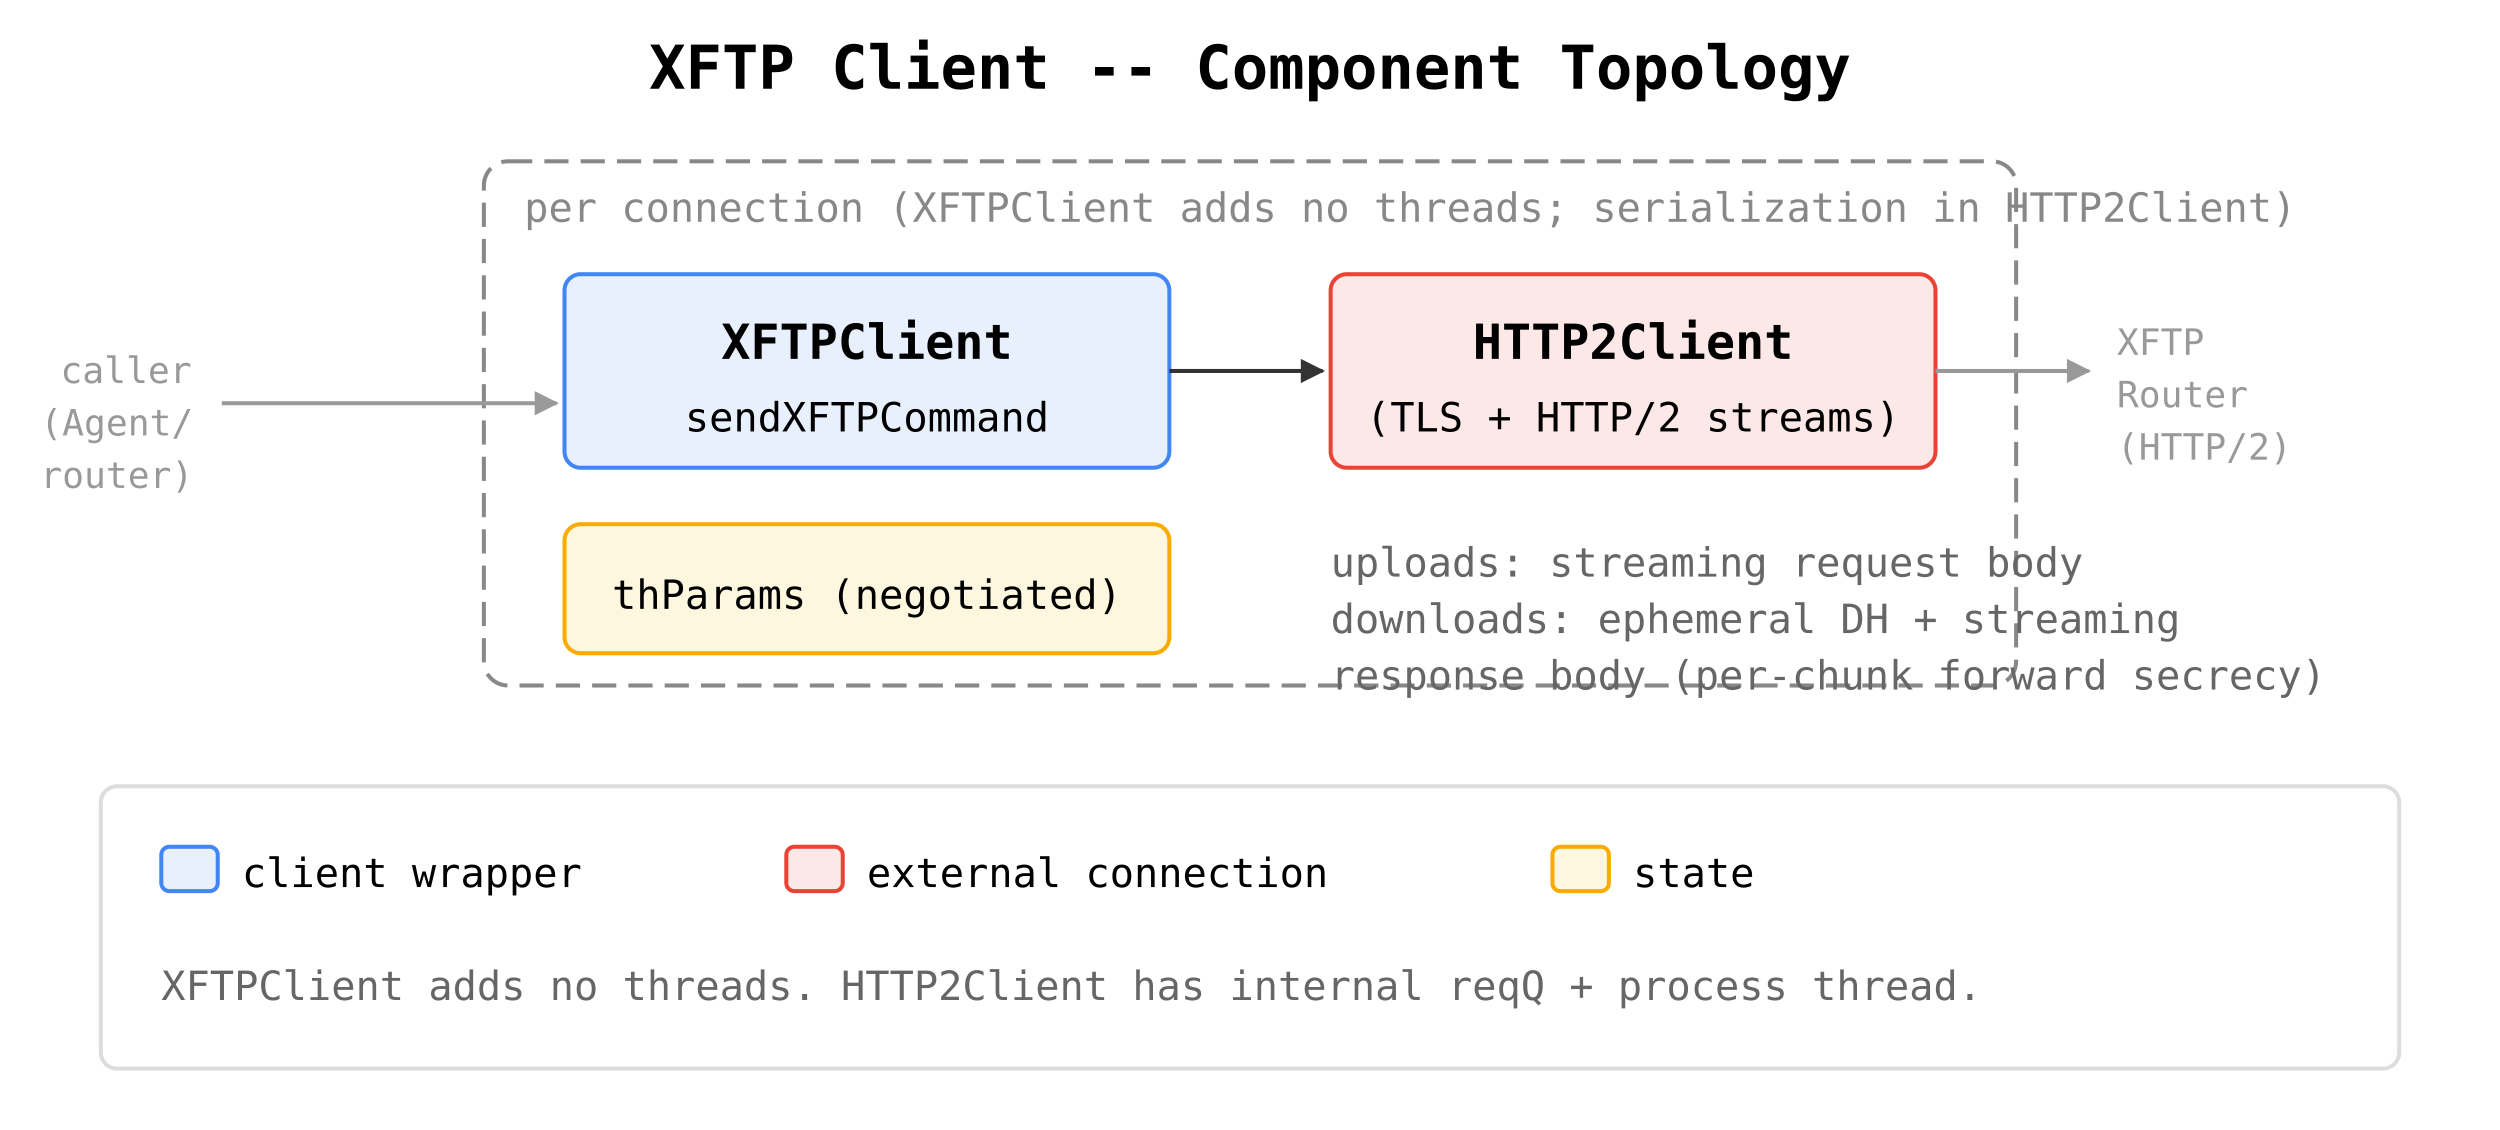
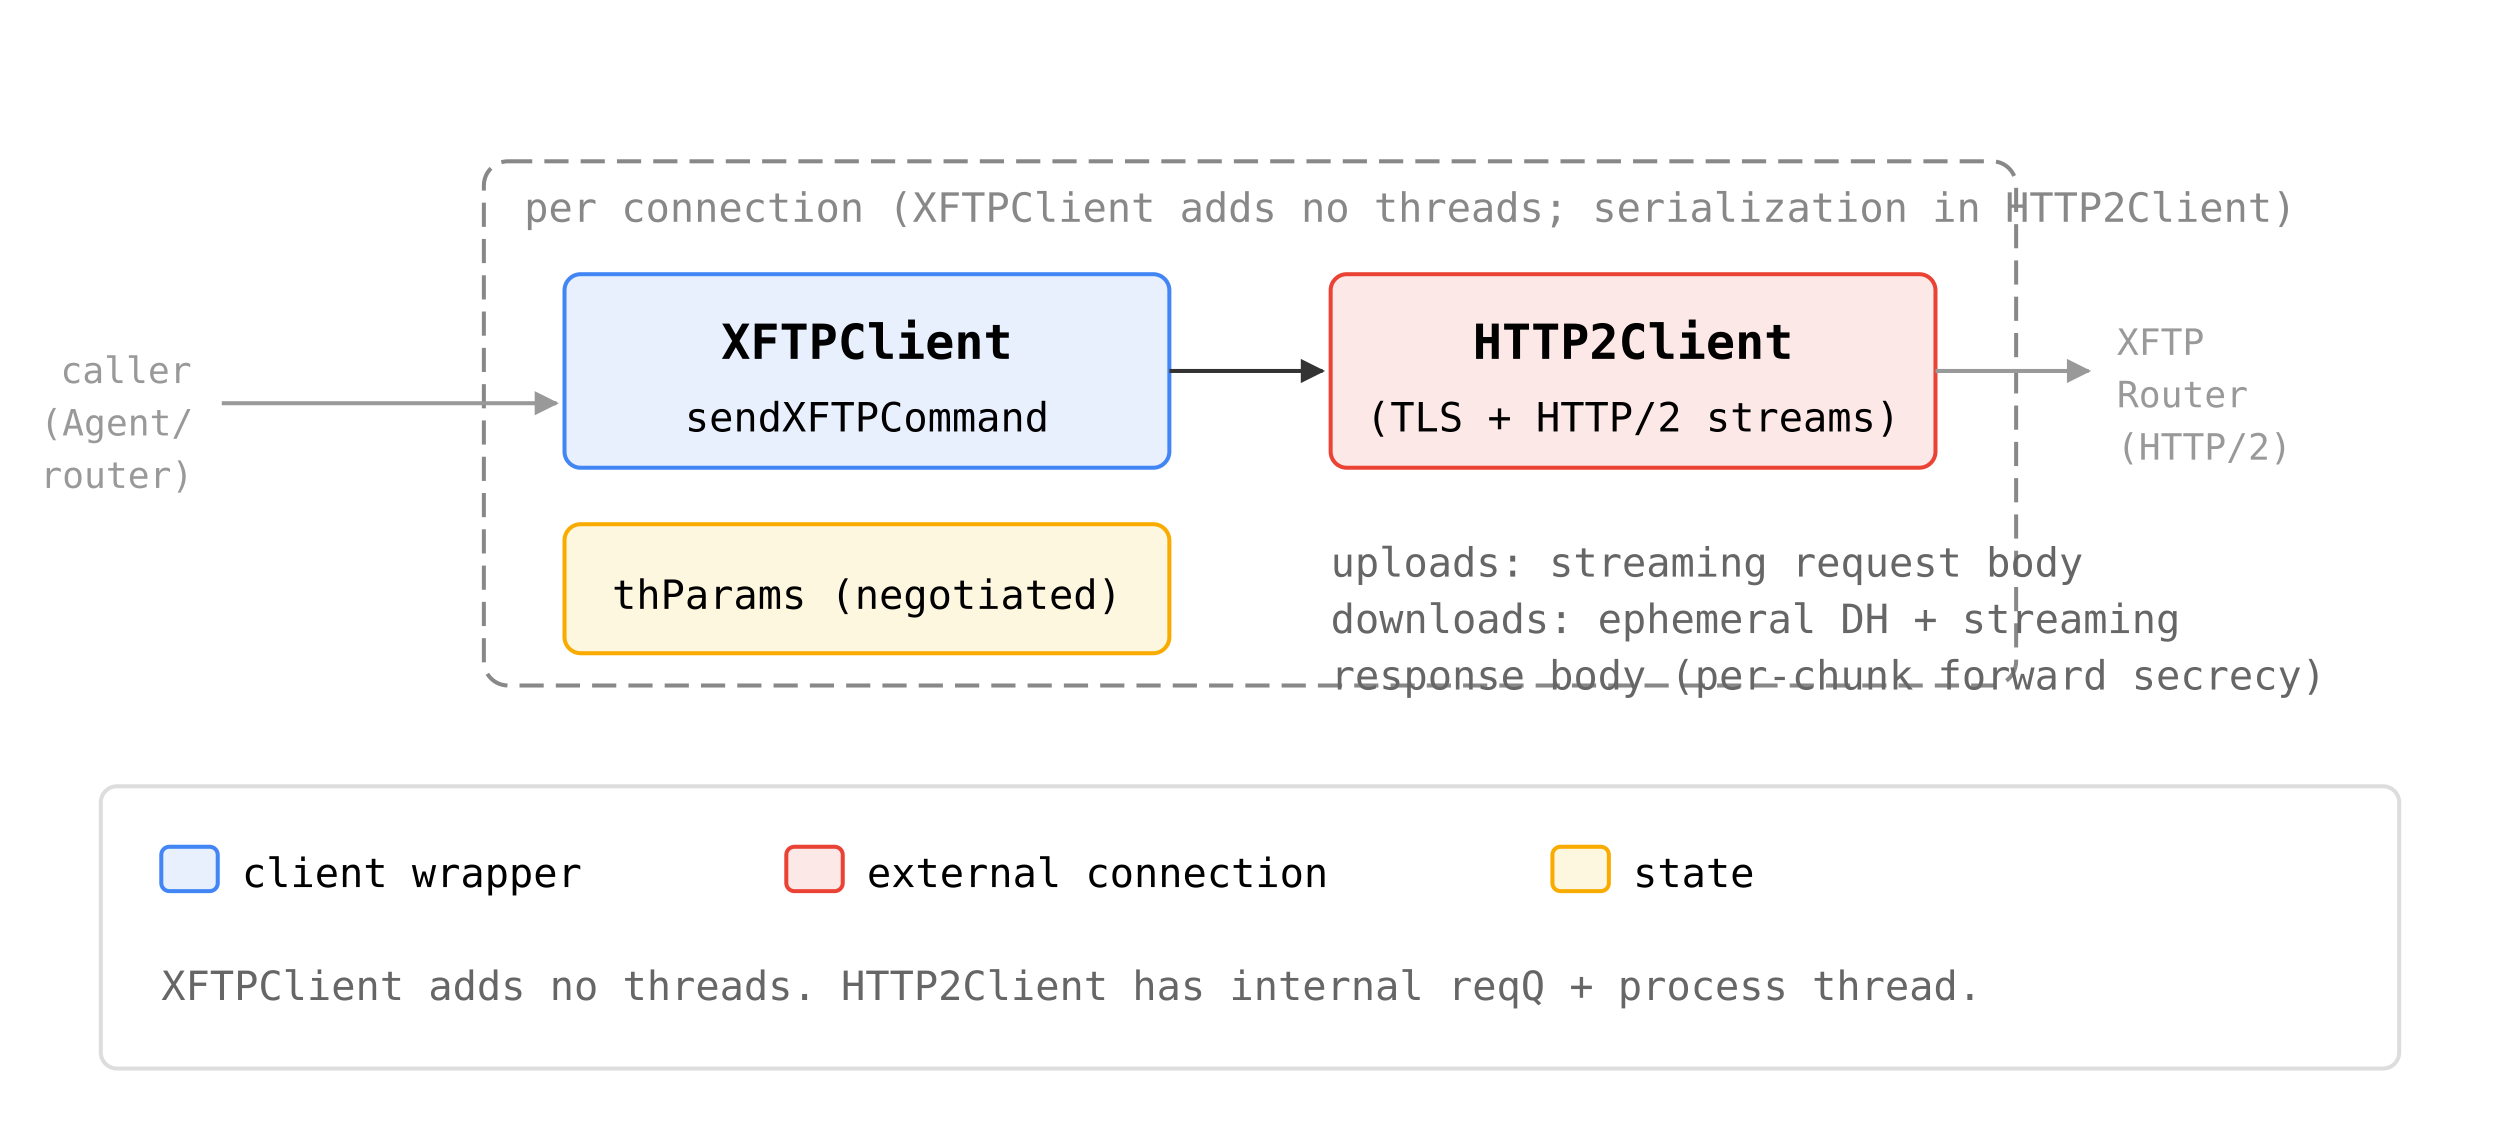
<svg xmlns="http://www.w3.org/2000/svg" viewBox="0 0 620 280" font-family="monospace" font-size="12">
  <defs>
    <marker id="arr" viewBox="0 0 10 10" refX="9" refY="5" markerWidth="6" markerHeight="6" orient="auto-start-reverse">
      <path d="M 0 0 L 10 5 L 0 10 z" fill="#333" />
    </marker>
    <marker id="arr-g" viewBox="0 0 10 10" refX="9" refY="5" markerWidth="6" markerHeight="6" orient="auto-start-reverse">
      <path d="M 0 0 L 10 5 L 0 10 z" fill="#999" />
    </marker>
  </defs>
-   <text x="310" y="22" text-anchor="middle" font-size="15" font-weight="bold">XFTP Client -- Component Topology</text>
  <rect x="120" y="40" width="380" height="130" rx="6" fill="none" stroke="#888" stroke-dasharray="6,3" />
  <text x="130" y="55" fill="#888" font-size="10">per connection (XFTPClient adds no threads; serialization in HTTP2Client)</text>
  <text x="15" y="95" font-size="9" fill="#999">caller</text>
  <text x="10" y="108" font-size="9" fill="#999">(Agent/</text>
  <text x="10" y="121" font-size="9" fill="#999"> router)</text>
  <line x1="55" y1="100" x2="138" y2="100" stroke="#999" marker-end="url(#arr-g)" />
  <rect x="140" y="68" width="150" height="48" rx="4" fill="#e8f0fe" stroke="#4285f4" />
  <text x="215" y="89" text-anchor="middle" font-weight="bold">XFTPClient</text>
  <text x="215" y="107" text-anchor="middle" font-size="10">sendXFTPCommand</text>
  <line x1="290" y1="92" x2="328" y2="92" stroke="#333" marker-end="url(#arr)" />
  <rect x="330" y="68" width="150" height="48" rx="4" fill="#fce8e6" stroke="#ea4335" />
  <text x="405" y="89" text-anchor="middle" font-weight="bold">HTTP2Client</text>
  <text x="405" y="107" text-anchor="middle" font-size="10">(TLS + HTTP/2 streams)</text>
  <line x1="480" y1="92" x2="518" y2="92" stroke="#999" marker-end="url(#arr-g)" />
  <text x="525" y="88" font-size="9" fill="#999">XFTP</text>
  <text x="525" y="101" font-size="9" fill="#999">Router</text>
  <text x="525" y="114" font-size="9" fill="#999">(HTTP/2)</text>
  <rect x="140" y="130" width="150" height="32" rx="4" fill="#fef7e0" stroke="#f9ab00" />
  <text x="215" y="151" text-anchor="middle" font-size="10">thParams (negotiated)</text>
  <text x="330" y="143" font-size="10" fill="#666">uploads: streaming request body</text>
  <text x="330" y="157" font-size="10" fill="#666">downloads: ephemeral DH + streaming</text>
  <text x="330" y="171" font-size="10" fill="#666">  response body (per-chunk forward secrecy)</text>
  <rect x="25" y="195" width="570" height="70" rx="4" fill="none" stroke="#ddd" />
  <rect x="40" y="210" width="14" height="11" rx="2" fill="#e8f0fe" stroke="#4285f4" />
  <text x="60" y="220" font-size="10">client wrapper</text>
  <rect x="195" y="210" width="14" height="11" rx="2" fill="#fce8e6" stroke="#ea4335" />
  <text x="215" y="220" font-size="10">external connection</text>
  <rect x="385" y="210" width="14" height="11" rx="2" fill="#fef7e0" stroke="#f9ab00" />
  <text x="405" y="220" font-size="10">state</text>
  <text x="40" y="248" font-size="10" fill="#666">
    XFTPClient adds no threads. HTTP2Client has internal reqQ + process thread.
  </text>
</svg>
